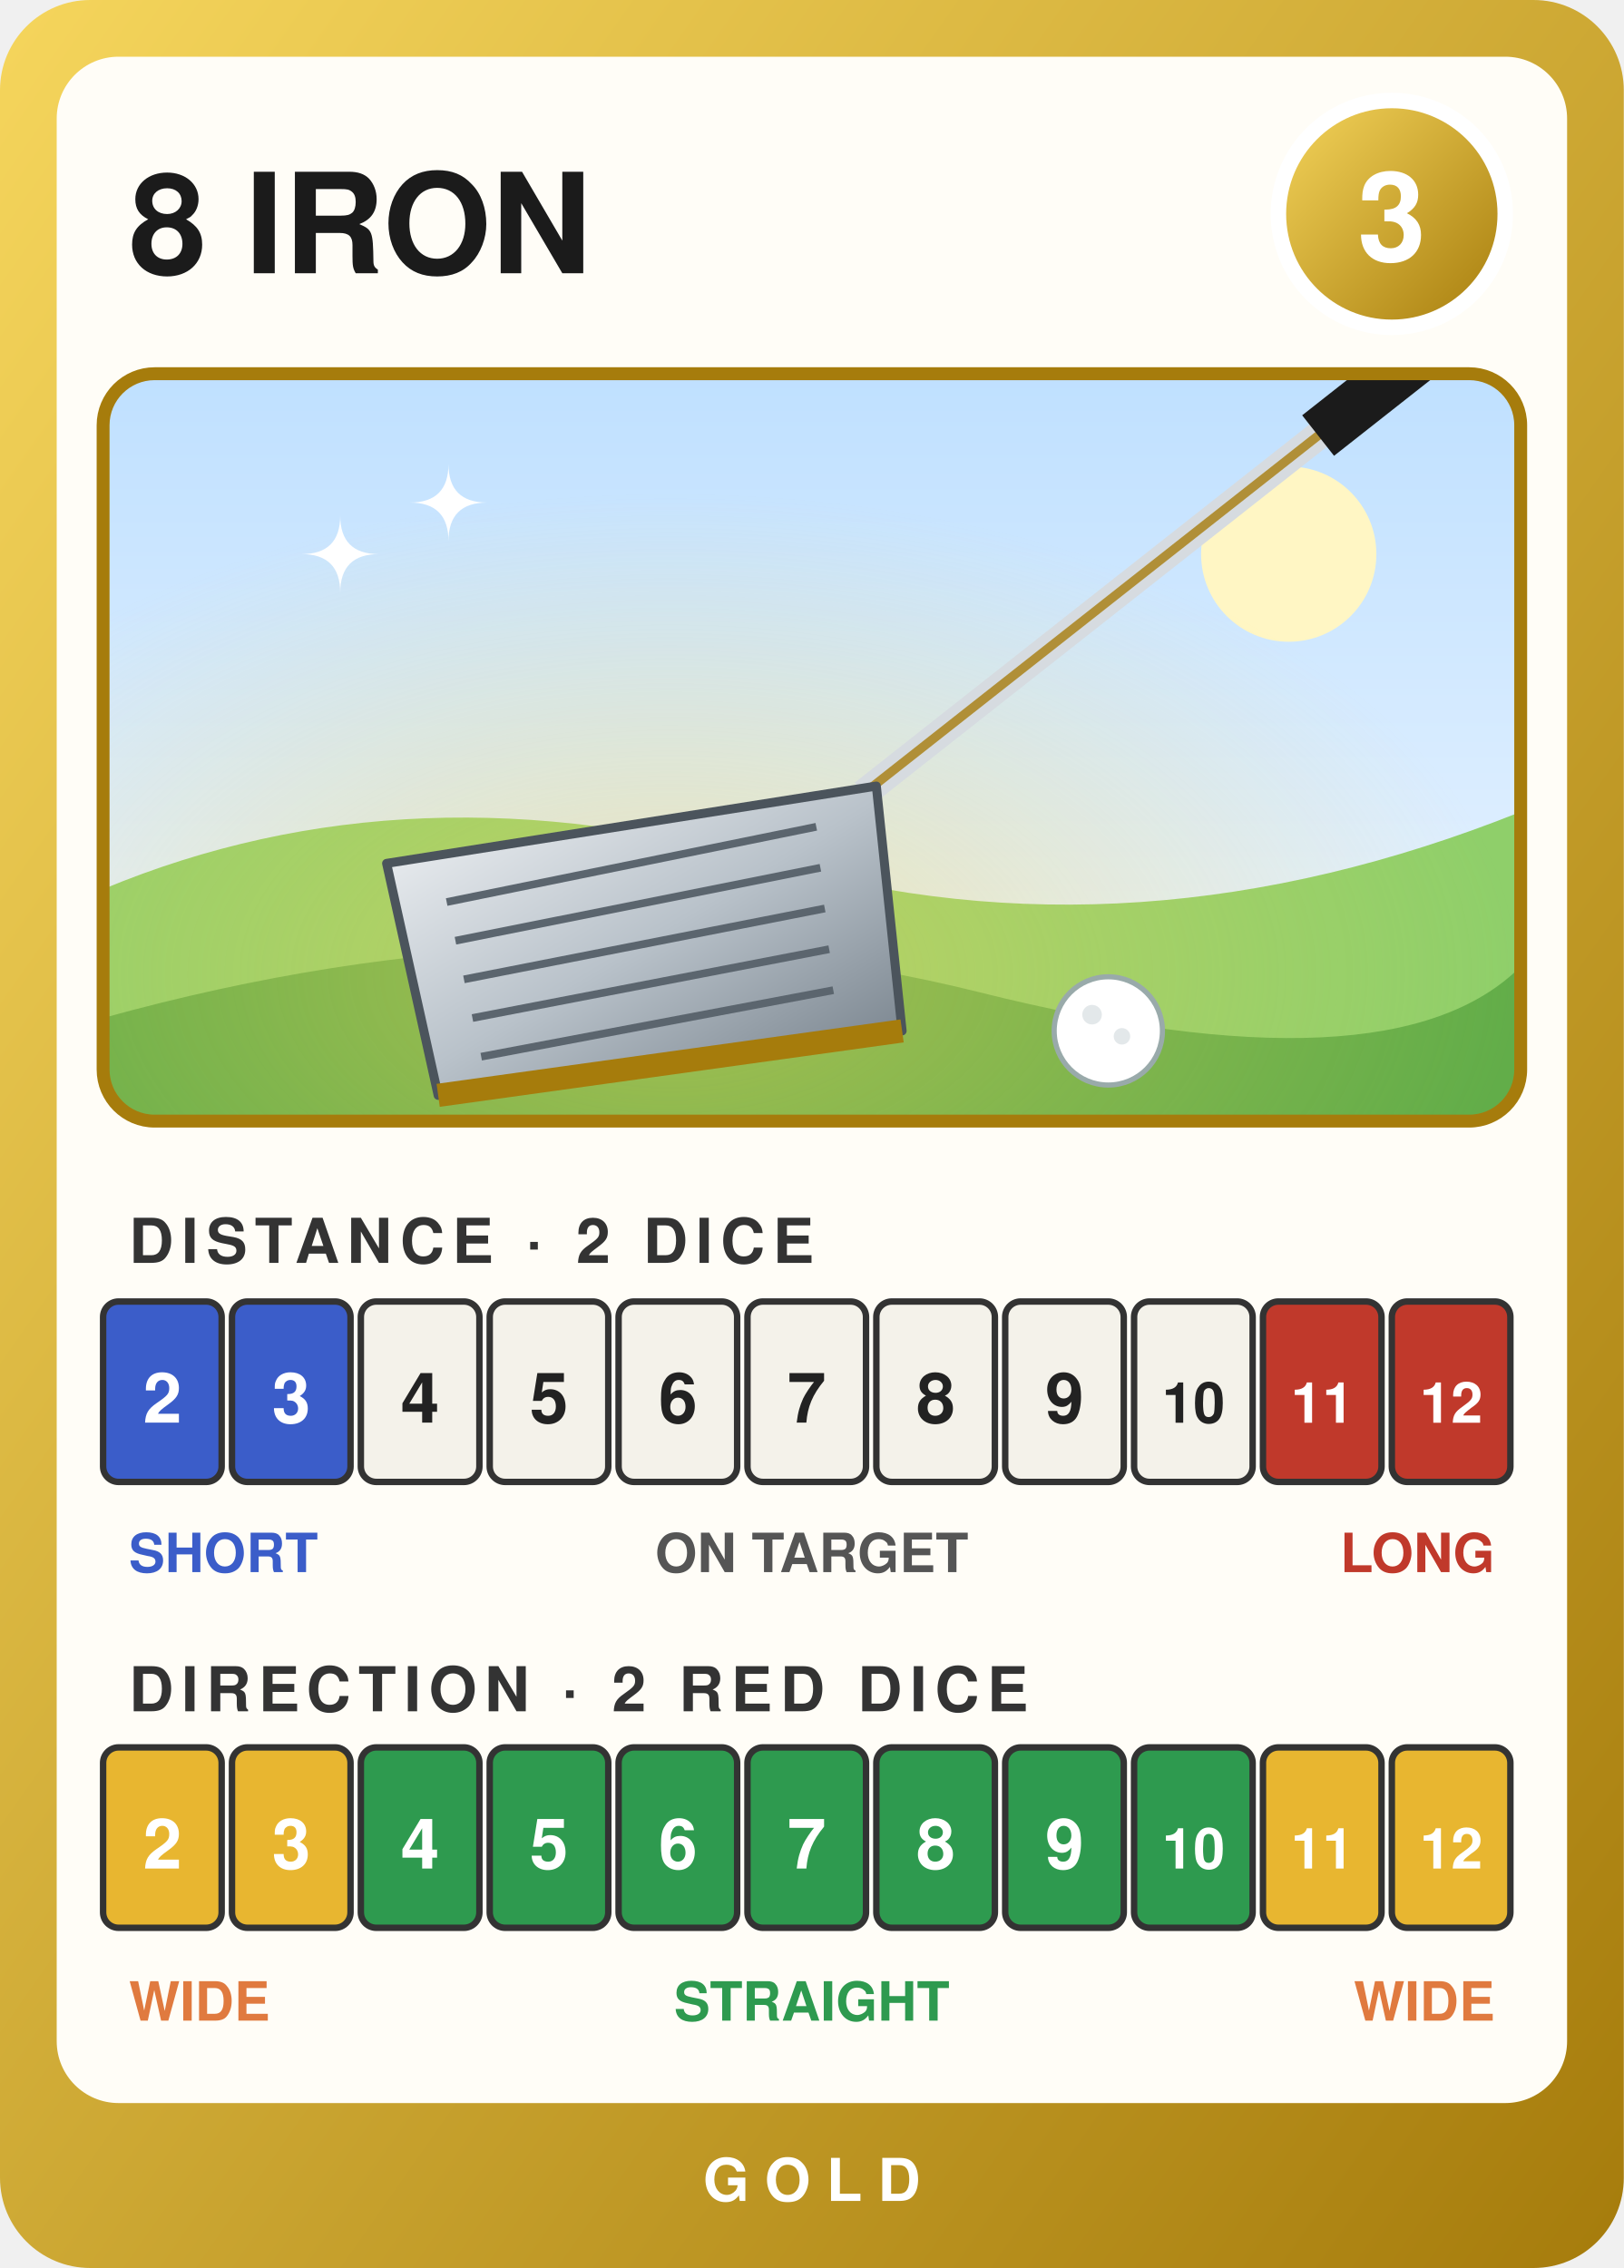
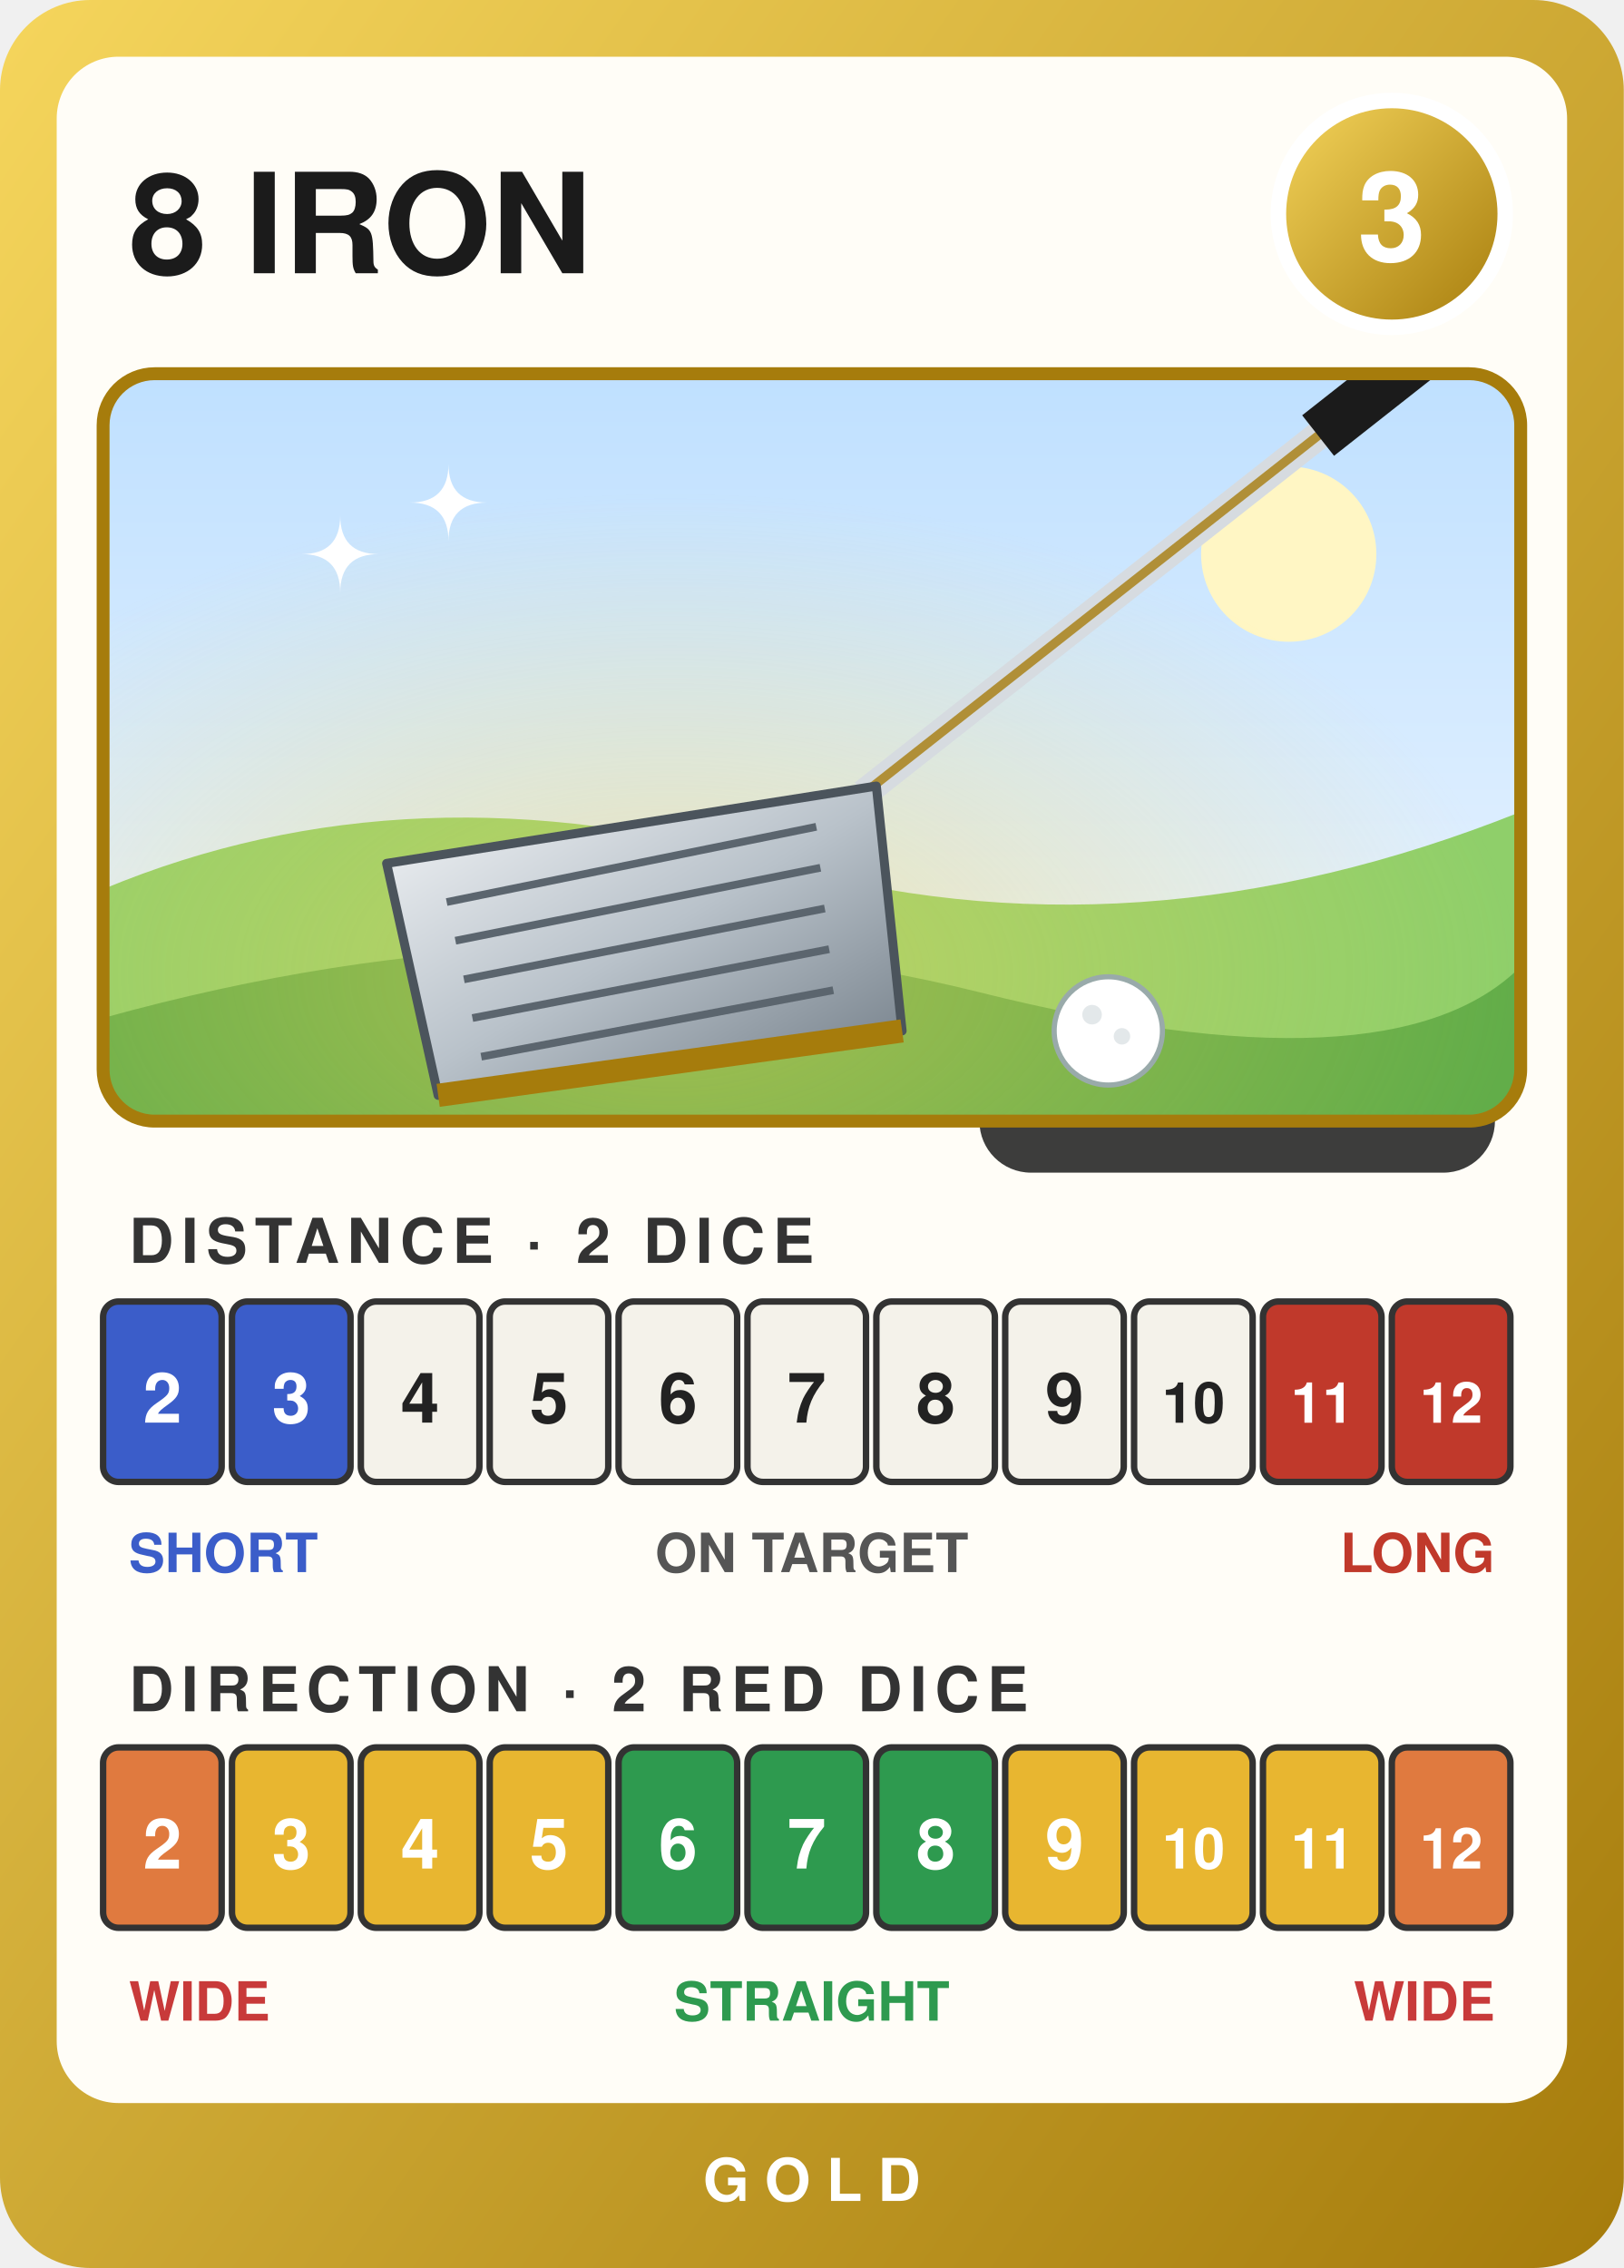
<svg xmlns="http://www.w3.org/2000/svg" width="63mm" height="88mm" viewBox="0 0 63 88" font-family="Helvetica, Arial, sans-serif">
  <defs>
    <linearGradient id="fri83" x1="0" y1="0" x2="1" y2="1">
      <stop offset="0" stop-color="#f5d55c" />
      <stop offset="1" stop-color="#a67c0c" />
    </linearGradient>
    <clipPath id="arti83">
      <rect x="4" y="14.5" width="55" height="29" rx="2" />
    </clipPath>
  </defs>
  <rect width="63" height="88" rx="3.5" fill="url(#fri83)" />
  <rect x="2.2" y="2.2" width="58.6" height="79.4" rx="2.4" fill="#fffdf7" />
  <text x="5" y="10.6" font-size="5.4" font-weight="800" fill="#1b1b1b">8 IRON</text>
+   <rect x="38" y="38" width="20" height="7.5" rx="2" fill="#1b1b1b" fill-opacity="0.85" />
+   <text x="48" y="43.6" text-anchor="middle" font-size="4.2" font-weight="800" fill="#fff">140 YD</text>
  <circle cx="54" cy="8.3" r="4.4" fill="url(#fri83)" stroke="#fff" stroke-width="0.6" />
  <text x="54" y="10.1" text-anchor="middle" font-size="4.8" font-weight="800" fill="#fff">3</text>
  <g clip-path="url(#arti83)">
    <g transform="translate(4 14.5)">
      <defs>
        <linearGradient id="skyi83" x1="0" y1="0" x2="0" y2="1">
          <stop offset="0" stop-color="#bfe0ff" />
          <stop offset="1" stop-color="#f2f8ff" />
        </linearGradient>
        <linearGradient id="steeli83" x1="0" y1="0" x2="1" y2="1">
          <stop offset="0" stop-color="#f4f6f8" />
          <stop offset="0.5" stop-color="#b9c2ca" />
          <stop offset="1" stop-color="#6f7a84" />
        </linearGradient>
        <radialGradient id="headi83" cx="0.35" cy="0.3" r="0.8">
          <stop offset="0" stop-color="#5a6574" />
          <stop offset="1" stop-color="#11161d" />
        </radialGradient>
        <radialGradient id="woodi83" cx="0.35" cy="0.3" r="0.8">
          <stop offset="0" stop-color="#c58a50" />
          <stop offset="1" stop-color="#5a3315" />
        </radialGradient>
        <radialGradient id="glowi83" cx="0.4" cy="0.75" r="0.6">
          <stop offset="0" stop-color="#f5d55c" stop-opacity="0.45" />
          <stop offset="1" stop-color="#f5d55c" stop-opacity="0" />
        </radialGradient>
      </defs>
      <rect width="55" height="31" fill="url(#skyi83)" />
      <circle cx="46" cy="7" r="3.4" fill="#fff6c4" />
      <path d="M0 20 Q 12 15 26 19 T 55 17 V31 H0 Z" fill="#8fcf6a" />
      <path d="M0 25 Q 18 20 34 24 T 55 23 V31 H0 Z" fill="#62ad49" />
      <rect width="55" height="31" fill="url(#glowi83)" />
      <line x1="29.5" y1="16.3" x2="54" y2="-3" stroke="#d6dbe0" stroke-width="1.1" />
      <line x1="29.5" y1="16.3" x2="54" y2="-3" stroke="#a67c0c" stroke-width="0.35" opacity="0.8" />
      <line x1="47.14" y1="2.4" x2="54" y2="-3" stroke="#1b1b1b" stroke-width="2" />
      <polygon points="11,19 30,16 31,25.5 13,28" fill="url(#steeli83)" stroke="#4b545c" stroke-width="0.35" stroke-linejoin="round" />
      <line x1="13.33" y1="20.5" x2="27.67" y2="17.58" stroke="#5b656e" stroke-width="0.3" />
      <line x1="13.67" y1="22" x2="27.83" y2="19.17" stroke="#5b656e" stroke-width="0.3" />
      <line x1="14" y1="23.5" x2="28" y2="20.75" stroke="#5b656e" stroke-width="0.3" />
      <line x1="14.33" y1="25" x2="28.17" y2="22.33" stroke="#5b656e" stroke-width="0.3" />
      <line x1="14.67" y1="26.5" x2="28.33" y2="23.92" stroke="#5b656e" stroke-width="0.3" />
      <line x1="13" y1="28" x2="31" y2="25.5" stroke="#a67c0c" stroke-width="0.9" />
      <circle cx="39" cy="25.5" r="2.1" fill="#fff" stroke="#9aa" stroke-width="0.2" />
      <circle cx="38.37" cy="24.87" r="0.38" fill="#e3e8ea" />
      <circle cx="39.53" cy="25.71" r="0.32" fill="#e3e8ea" />
      <path d="M 9.2 5.5 Q 9.2 7 10.7 7 Q 9.2 7 9.2 8.5 Q 9.2 7 7.7 7 Q 9.2 7 9.2 5.5 Z" fill="#fff" />
      <path d="M 13.4 3.5 Q 13.4 5 14.9 5 Q 13.4 5 13.4 6.5 Q 13.4 5 11.9 5 Q 13.4 5 13.4 3.5 Z" fill="#fff" />
    </g>
  </g>
  <rect x="4" y="14.5" width="55" height="29" rx="2" fill="none" stroke="#a67c0c" stroke-width="0.5" />
  <text x="5" y="49" font-size="2.4" font-weight="800" fill="#333" letter-spacing="0.3">DISTANCE · 2 DICE</text>
  <rect x="4" y="50.5" width="4.6" height="7" rx="0.6" fill="#3b5dc9" stroke="#333" stroke-width="0.25" />
  <text x="6.3" y="55.2" text-anchor="middle" font-size="2.7" font-weight="800" fill="#fff">2</text>
  <rect x="9" y="50.5" width="4.6" height="7" rx="0.6" fill="#3b5dc9" stroke="#333" stroke-width="0.25" />
  <text x="11.3" y="55.2" text-anchor="middle" font-size="2.7" font-weight="800" fill="#fff">3</text>
  <rect x="14" y="50.5" width="4.6" height="7" rx="0.6" fill="#f4f2ea" stroke="#333" stroke-width="0.25" />
  <text x="16.3" y="55.2" text-anchor="middle" font-size="2.7" font-weight="800" fill="#222">4</text>
  <rect x="19" y="50.5" width="4.6" height="7" rx="0.6" fill="#f4f2ea" stroke="#333" stroke-width="0.25" />
  <text x="21.3" y="55.2" text-anchor="middle" font-size="2.7" font-weight="800" fill="#222">5</text>
  <rect x="24" y="50.5" width="4.6" height="7" rx="0.6" fill="#f4f2ea" stroke="#333" stroke-width="0.25" />
  <text x="26.3" y="55.2" text-anchor="middle" font-size="2.7" font-weight="800" fill="#222">6</text>
  <rect x="29" y="50.5" width="4.6" height="7" rx="0.6" fill="#f4f2ea" stroke="#333" stroke-width="0.25" />
  <text x="31.3" y="55.2" text-anchor="middle" font-size="2.7" font-weight="800" fill="#222">7</text>
  <rect x="34" y="50.5" width="4.6" height="7" rx="0.6" fill="#f4f2ea" stroke="#333" stroke-width="0.25" />
  <text x="36.3" y="55.2" text-anchor="middle" font-size="2.7" font-weight="800" fill="#222">8</text>
  <rect x="39" y="50.5" width="4.6" height="7" rx="0.6" fill="#f4f2ea" stroke="#333" stroke-width="0.25" />
  <text x="41.3" y="55.2" text-anchor="middle" font-size="2.7" font-weight="800" fill="#222">9</text>
  <rect x="44" y="50.5" width="4.6" height="7" rx="0.6" fill="#f4f2ea" stroke="#333" stroke-width="0.25" />
  <text x="46.3" y="55.2" text-anchor="middle" font-size="2.2" font-weight="800" fill="#222">10</text>
  <rect x="49" y="50.5" width="4.6" height="7" rx="0.6" fill="#c0392b" stroke="#333" stroke-width="0.25" />
  <text x="51.3" y="55.2" text-anchor="middle" font-size="2.2" font-weight="800" fill="#fff">11</text>
  <rect x="54" y="50.5" width="4.6" height="7" rx="0.6" fill="#c0392b" stroke="#333" stroke-width="0.25" />
  <text x="56.3" y="55.2" text-anchor="middle" font-size="2.2" font-weight="800" fill="#fff">12</text>
  <text x="5" y="61" font-size="2.1" fill="#3b5dc9" font-weight="800">SHORT</text>
  <text x="31.5" y="61" text-anchor="middle" font-size="2.1" fill="#555" font-weight="800">ON TARGET</text>
  <text x="58" y="61" text-anchor="end" font-size="2.1" fill="#c0392b" font-weight="800">LONG</text>
  <text x="5" y="66.4" font-size="2.4" font-weight="800" fill="#333" letter-spacing="0.3">DIRECTION · 2 RED DICE</text>
-   <rect x="4" y="67.8" width="4.6" height="7" rx="0.6" fill="#e8b630" stroke="#333" stroke-width="0.25" />
+   <rect x="4" y="67.8" width="4.6" height="7" rx="0.6" fill="#e07a3f" stroke="#333" stroke-width="0.25" />
  <text x="6.3" y="72.5" text-anchor="middle" font-size="2.7" font-weight="800" fill="#fff">2</text>
  <rect x="9" y="67.8" width="4.6" height="7" rx="0.6" fill="#e8b630" stroke="#333" stroke-width="0.25" />
  <text x="11.3" y="72.5" text-anchor="middle" font-size="2.7" font-weight="800" fill="#fff">3</text>
-   <rect x="14" y="67.8" width="4.6" height="7" rx="0.6" fill="#2e9a4f" stroke="#333" stroke-width="0.25" />
+   <rect x="14" y="67.8" width="4.6" height="7" rx="0.6" fill="#e8b630" stroke="#333" stroke-width="0.25" />
  <text x="16.3" y="72.5" text-anchor="middle" font-size="2.7" font-weight="800" fill="#fff">4</text>
-   <rect x="19" y="67.8" width="4.6" height="7" rx="0.6" fill="#2e9a4f" stroke="#333" stroke-width="0.25" />
+   <rect x="19" y="67.8" width="4.6" height="7" rx="0.6" fill="#e8b630" stroke="#333" stroke-width="0.25" />
  <text x="21.3" y="72.5" text-anchor="middle" font-size="2.7" font-weight="800" fill="#fff">5</text>
  <rect x="24" y="67.8" width="4.6" height="7" rx="0.6" fill="#2e9a4f" stroke="#333" stroke-width="0.25" />
  <text x="26.3" y="72.5" text-anchor="middle" font-size="2.7" font-weight="800" fill="#fff">6</text>
  <rect x="29" y="67.8" width="4.6" height="7" rx="0.6" fill="#2e9a4f" stroke="#333" stroke-width="0.25" />
  <text x="31.3" y="72.5" text-anchor="middle" font-size="2.7" font-weight="800" fill="#fff">7</text>
  <rect x="34" y="67.8" width="4.6" height="7" rx="0.6" fill="#2e9a4f" stroke="#333" stroke-width="0.25" />
  <text x="36.3" y="72.5" text-anchor="middle" font-size="2.7" font-weight="800" fill="#fff">8</text>
-   <rect x="39" y="67.8" width="4.6" height="7" rx="0.6" fill="#2e9a4f" stroke="#333" stroke-width="0.25" />
+   <rect x="39" y="67.8" width="4.6" height="7" rx="0.6" fill="#e8b630" stroke="#333" stroke-width="0.25" />
  <text x="41.3" y="72.5" text-anchor="middle" font-size="2.7" font-weight="800" fill="#fff">9</text>
-   <rect x="44" y="67.8" width="4.6" height="7" rx="0.6" fill="#2e9a4f" stroke="#333" stroke-width="0.25" />
+   <rect x="44" y="67.8" width="4.6" height="7" rx="0.6" fill="#e8b630" stroke="#333" stroke-width="0.25" />
  <text x="46.3" y="72.5" text-anchor="middle" font-size="2.2" font-weight="800" fill="#fff">10</text>
  <rect x="49" y="67.8" width="4.6" height="7" rx="0.6" fill="#e8b630" stroke="#333" stroke-width="0.25" />
  <text x="51.3" y="72.5" text-anchor="middle" font-size="2.2" font-weight="800" fill="#fff">11</text>
-   <rect x="54" y="67.8" width="4.6" height="7" rx="0.6" fill="#e8b630" stroke="#333" stroke-width="0.25" />
+   <rect x="54" y="67.8" width="4.6" height="7" rx="0.6" fill="#e07a3f" stroke="#333" stroke-width="0.25" />
  <text x="56.3" y="72.5" text-anchor="middle" font-size="2.2" font-weight="800" fill="#fff">12</text>
-   <text x="5" y="78.4" font-size="2.1" fill="#e07a3f" font-weight="800">WIDE</text>
+   <text x="5" y="78.4" font-size="2.1" fill="#c83a3a" font-weight="800">WIDE</text>
  <text x="31.5" y="78.4" text-anchor="middle" font-size="2.1" fill="#2e9a4f" font-weight="800">STRAIGHT</text>
-   <text x="58" y="78.4" text-anchor="end" font-size="2.1" fill="#e07a3f" font-weight="800">WIDE</text>
+   <text x="58" y="78.4" text-anchor="end" font-size="2.1" fill="#c83a3a" font-weight="800">WIDE</text>
  <text x="31.5" y="85.4" text-anchor="middle" font-size="2.3" font-weight="800" fill="#fff" letter-spacing="0.6">GOLD</text>
</svg>
